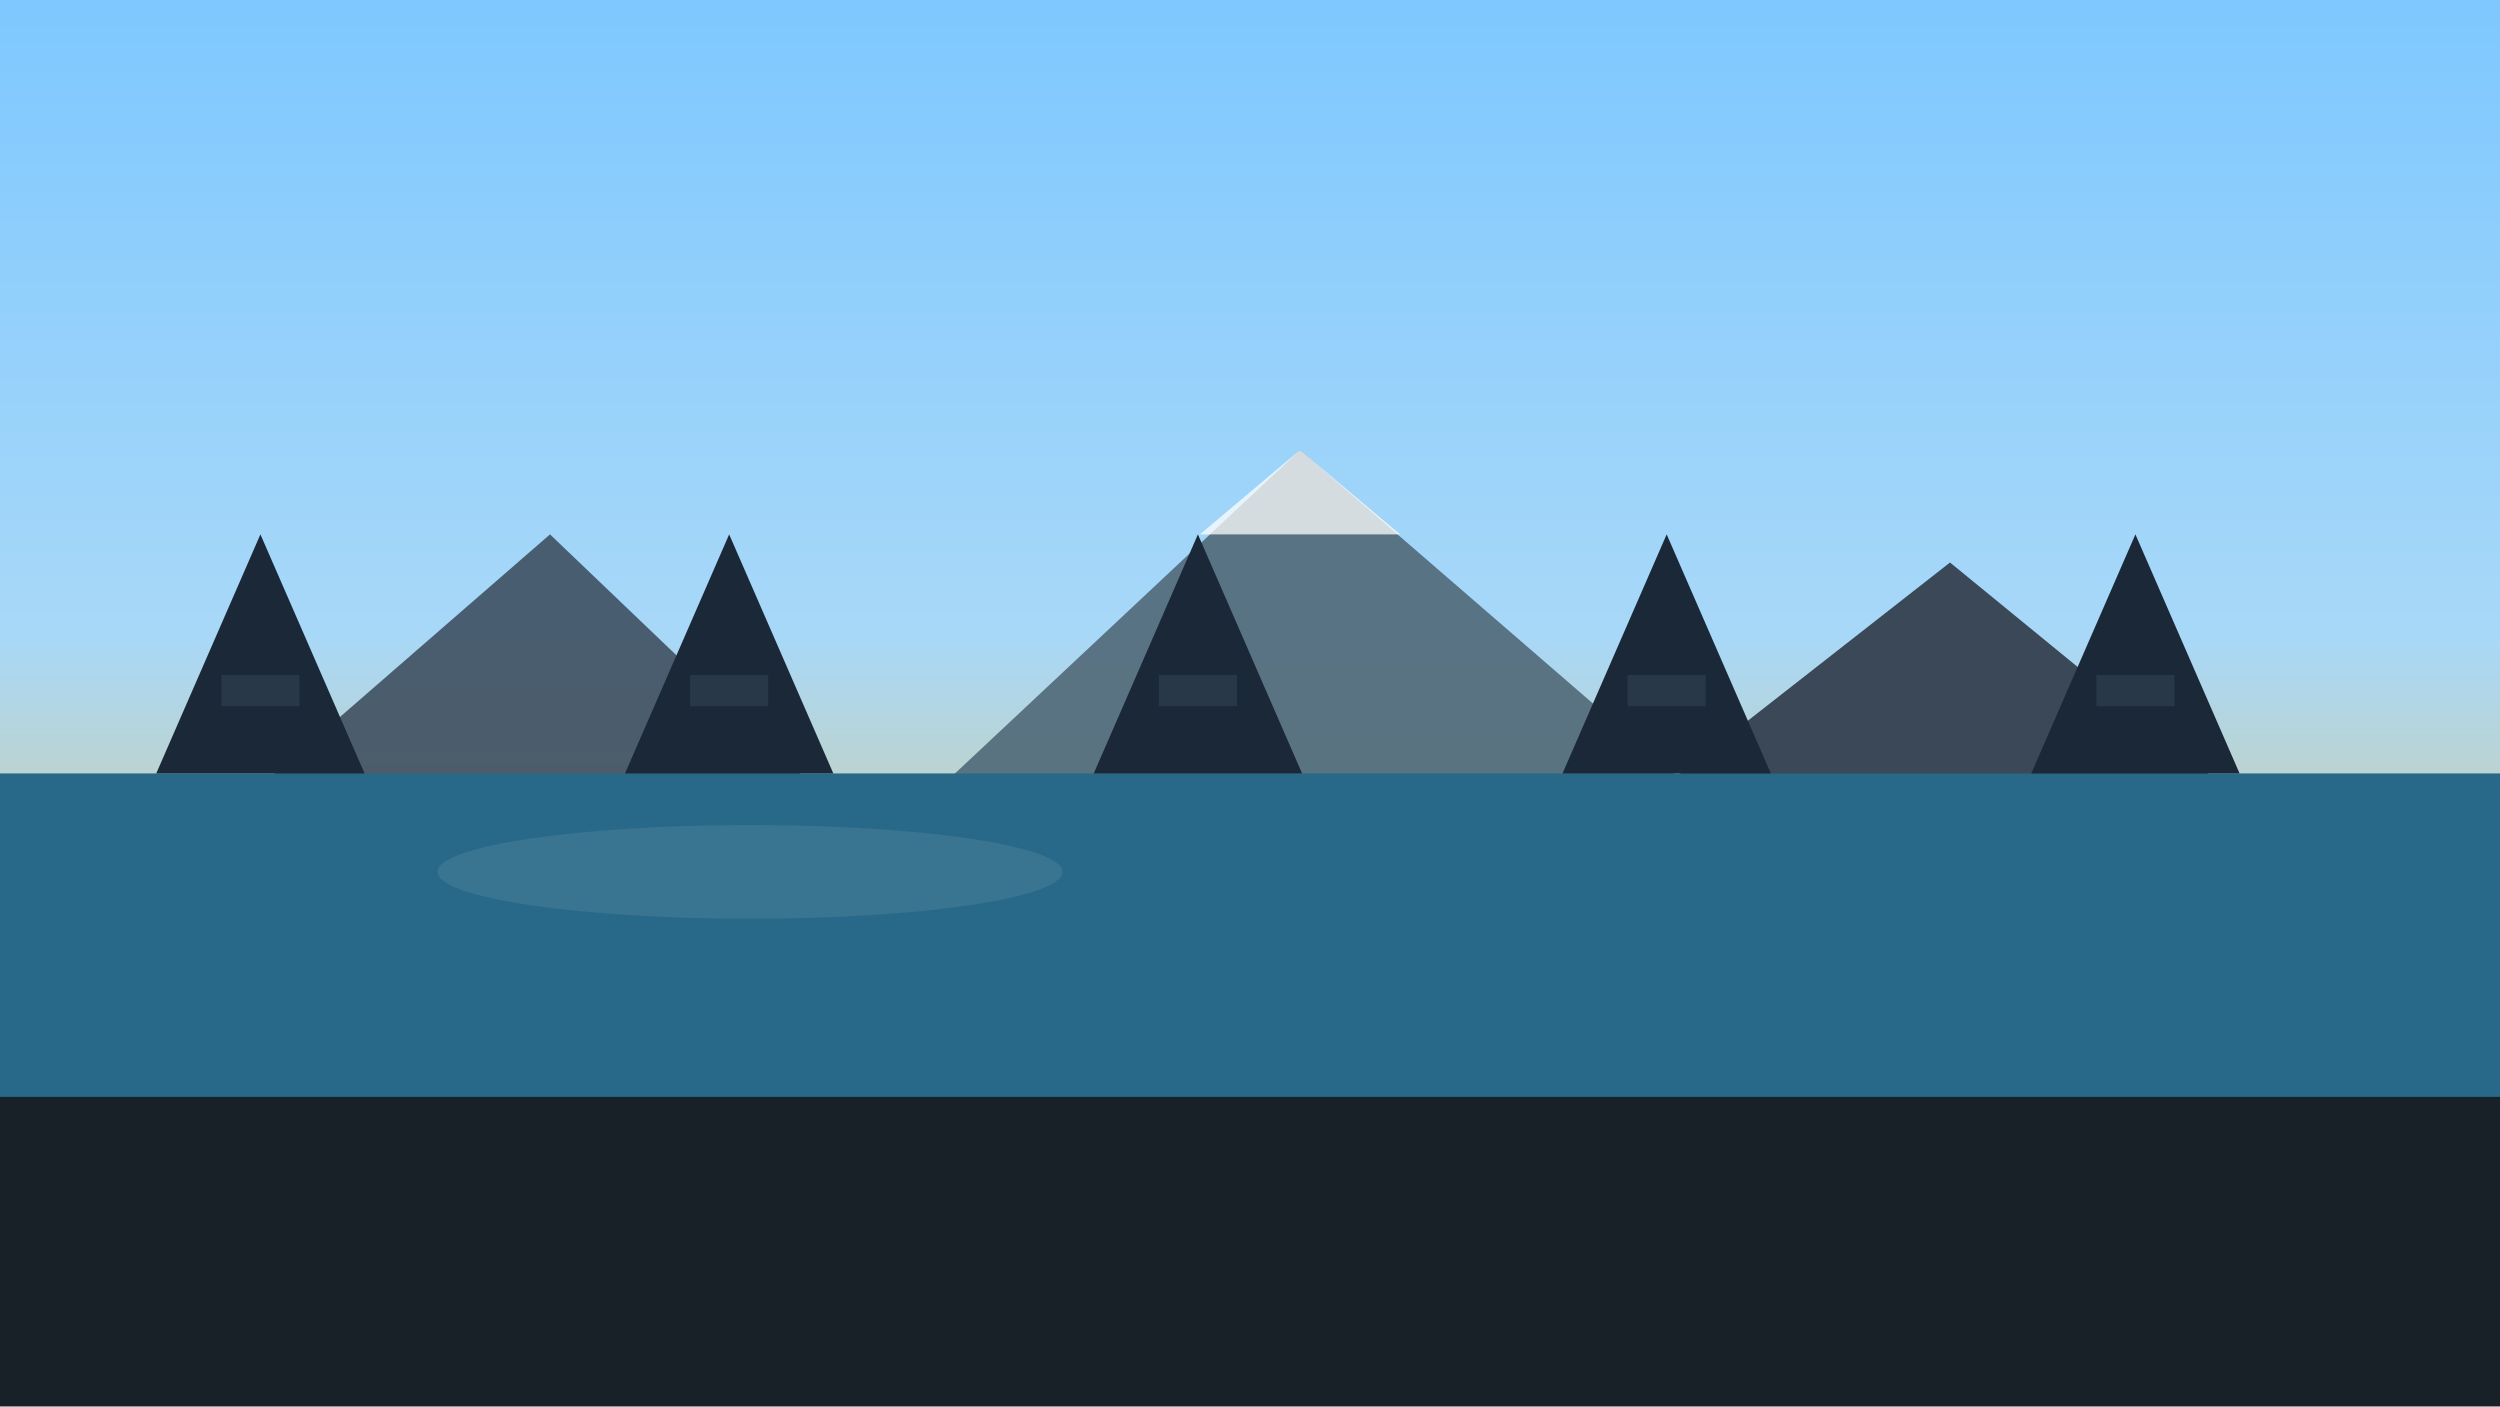
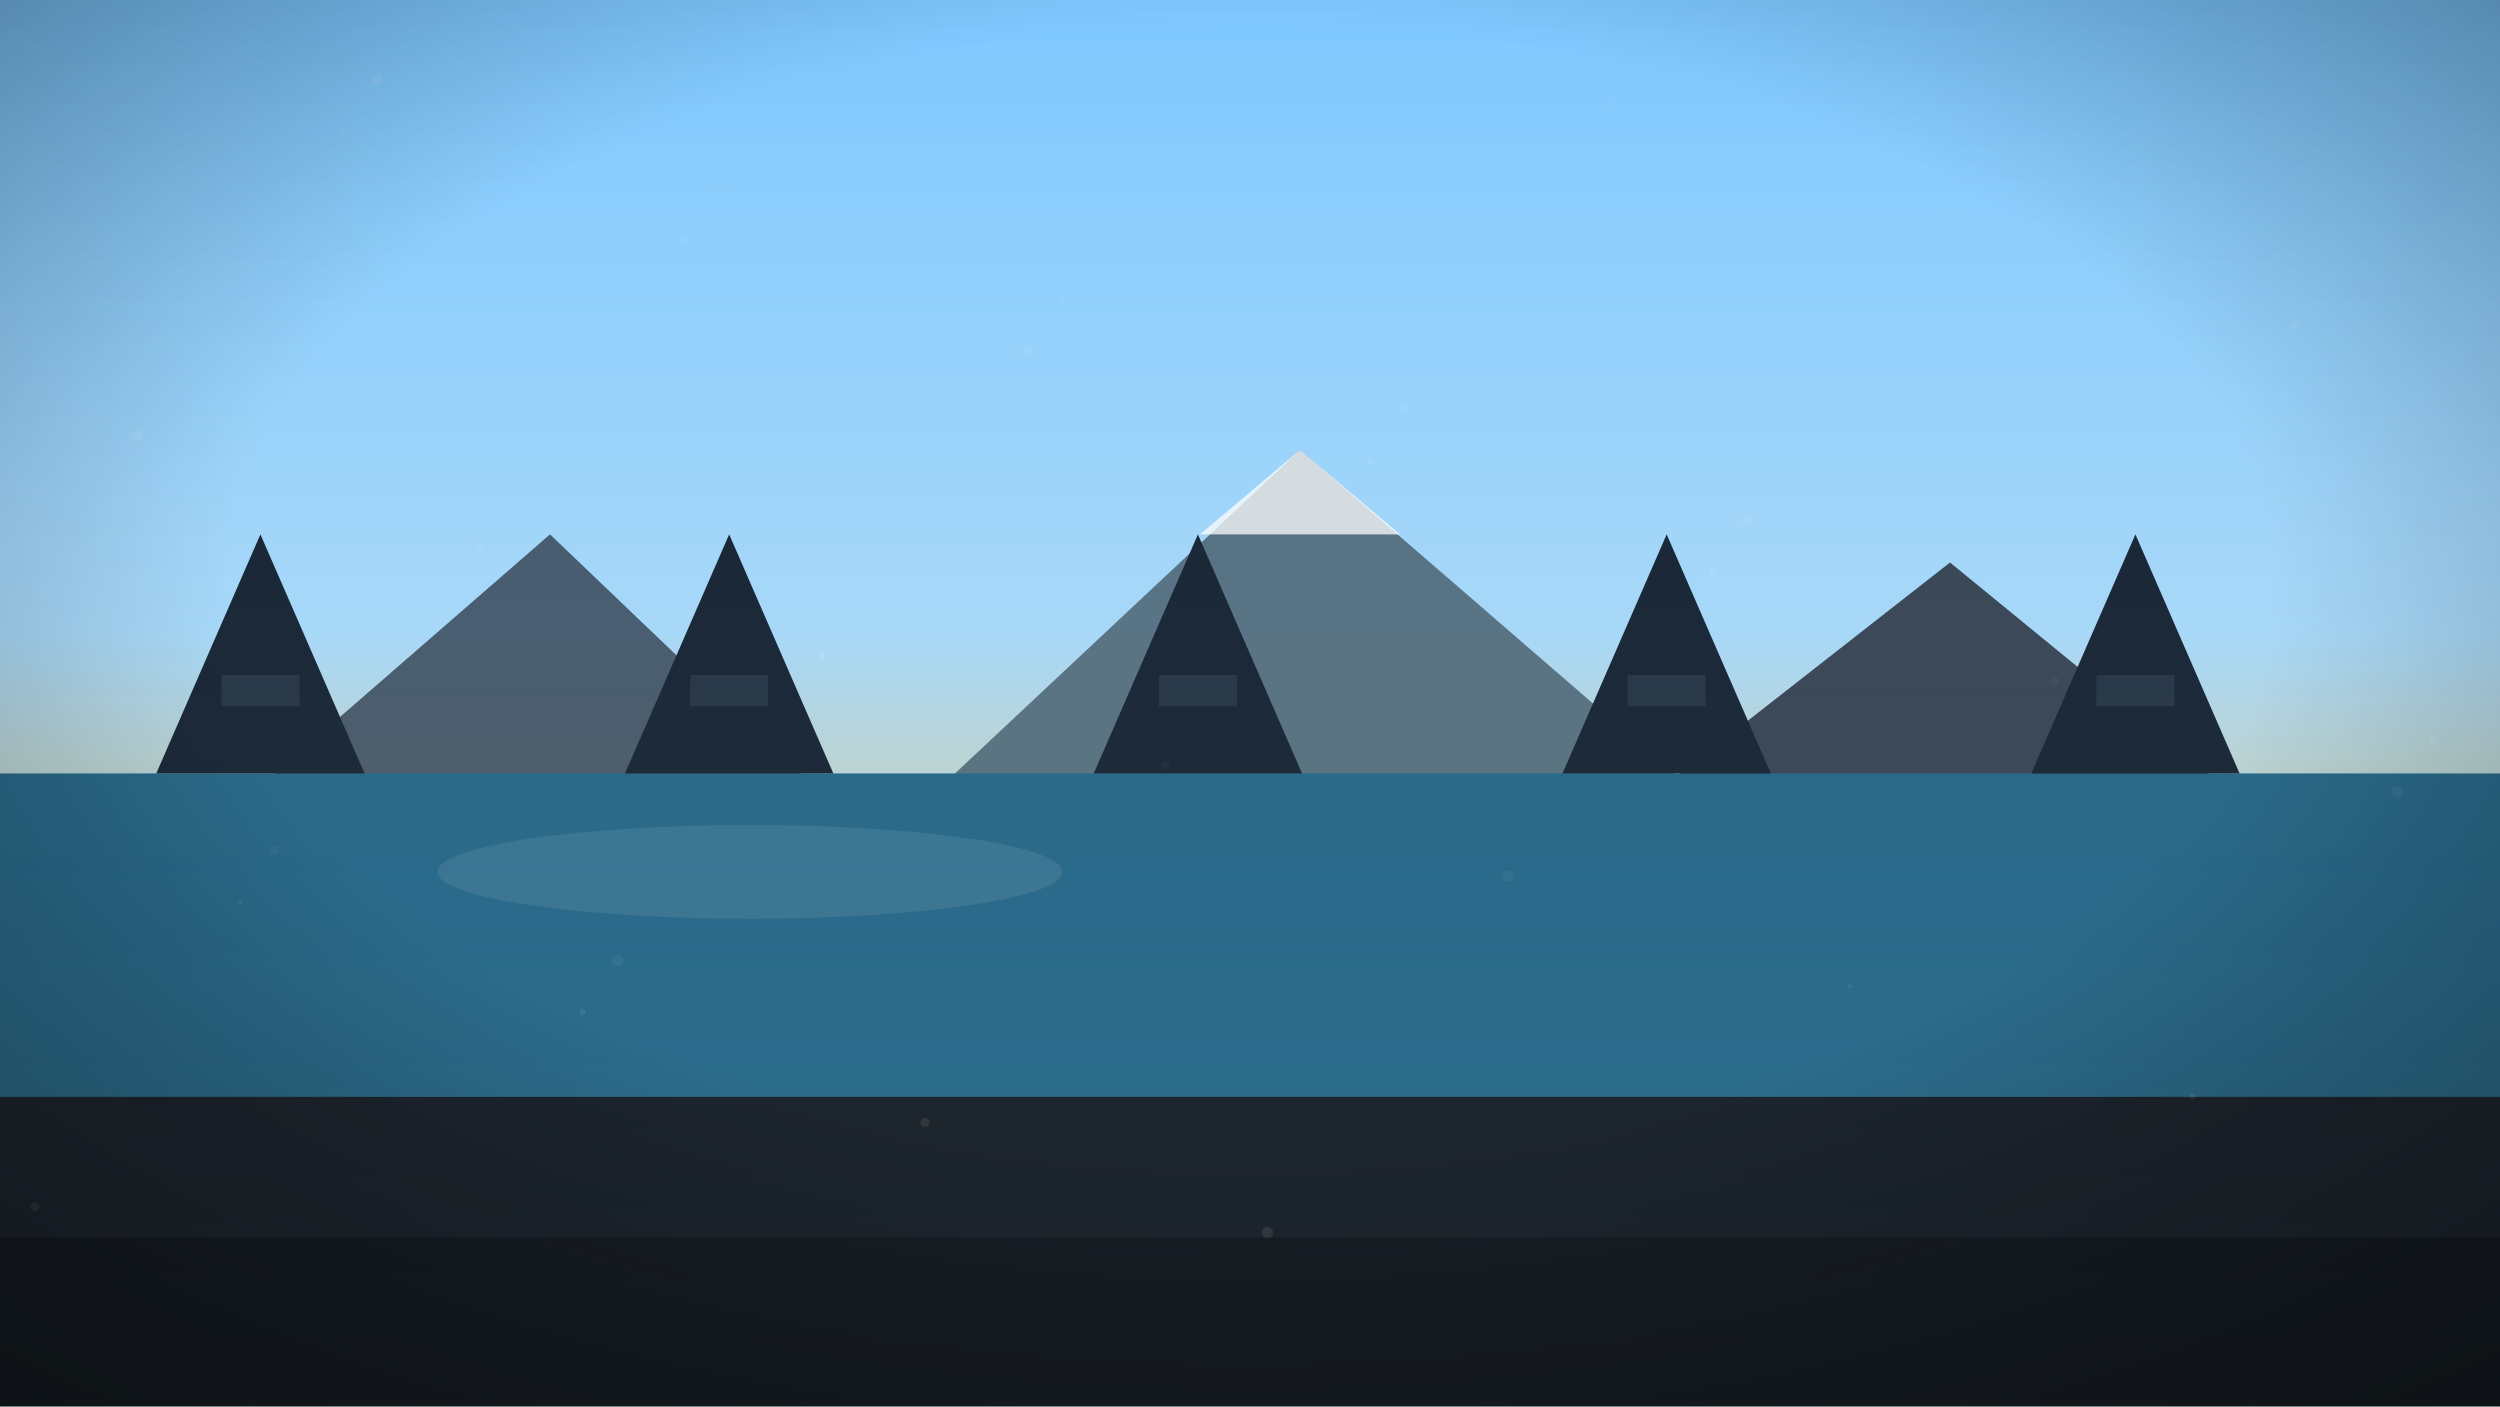
<svg xmlns="http://www.w3.org/2000/svg" viewBox="0 0 960 540" width="960" height="540">
  <defs>
    <linearGradient id="skyTop" x1="0" y1="0" x2="0" y2="1">
      <stop offset="0%" stop-color="#1a1048" />
      <stop offset="35%" stop-color="#3d2878" />
      <stop offset="68%" stop-color="#284868" />
      <stop offset="100%" stop-color="#0c1420" />
    </linearGradient>
    <linearGradient id="skyDay" x1="0" y1="0" x2="0" y2="1">
      <stop offset="0%" stop-color="#7ec8ff" />
      <stop offset="45%" stop-color="#a8d8f8" />
      <stop offset="78%" stop-color="#e8c878" />
      <stop offset="100%" stop-color="#88b868" />
    </linearGradient>
    <linearGradient id="skySunset" x1="0" y1="0" x2="0" y2="1">
      <stop offset="0%" stop-color="#ff6b4a" />
      <stop offset="28%" stop-color="#d84888" />
      <stop offset="55%" stop-color="#683878" />
      <stop offset="100%" stop-color="#120818" />
    </linearGradient>
    <linearGradient id="haze" x1="0" y1="0.4" x2="0" y2="1">
      <stop offset="0%" stop-color="#fff" stop-opacity="0" />
      <stop offset="100%" stop-color="#c8d8f0" stop-opacity="0.22" />
    </linearGradient>
    <filter id="softGlow" x="-40%" y="-40%" width="180%" height="180%">
      <feGaussianBlur stdDeviation="4" result="b" />
      <feMerge>
        <feMergeNode in="b" />
        <feMergeNode in="SourceGraphic" />
      </feMerge>
    </filter>
    <filter id="neonGlow" x="-60%" y="-60%" width="220%" height="220%">
      <feGaussianBlur stdDeviation="6" result="b" />
      <feMerge>
        <feMergeNode in="b" />
        <feMergeNode in="b" />
        <feMergeNode in="SourceGraphic" />
      </feMerge>
    </filter>
    <filter id="paintSoft" x="-2%" y="-2%" width="104%" height="104%">
      <feGaussianBlur stdDeviation="0.6" />
    </filter>
    <radialGradient id="sunDisc" cx="0.5" cy="0.5" r="0.5">
      <stop offset="0%" stop-color="#fff8e8" />
      <stop offset="55%" stop-color="#ffd080" />
      <stop offset="100%" stop-color="#ff904000" />
    </radialGradient>
    <radialGradient id="moonGlow" cx="0.5" cy="0.5" r="0.5">
      <stop offset="0%" stop-color="#fffef8" />
      <stop offset="40%" stop-color="#e8e0f0" />
      <stop offset="100%" stop-color="#e8e0f000" />
    </radialGradient>
    <linearGradient id="wallWarm" x1="0" y1="0" x2="1" y2="1">
      <stop offset="0%" stop-color="#fff0e4" />
      <stop offset="45%" stop-color="#e8c8b0" />
      <stop offset="100%" stop-color="#c8a088" />
    </linearGradient>
    <linearGradient id="wallCool" x1="0" y1="0" x2="0" y2="1">
      <stop offset="0%" stop-color="#eef2f8" />
      <stop offset="100%" stop-color="#b8c0d0" />
    </linearGradient>
    <linearGradient id="floorWood" x1="0" y1="0.6" x2="0" y2="1">
      <stop offset="0%" stop-color="#a88870" />
      <stop offset="100%" stop-color="#685040" />
    </linearGradient>
    <radialGradient id="lampGlow" cx="0.5" cy="0.5" r="0.5">
      <stop offset="0%" stop-color="#fff8e0" />
      <stop offset="70%" stop-color="#ffd898" stop-opacity="0.35" />
      <stop offset="100%" stop-color="#ffd898" stop-opacity="0" />
    </radialGradient>
+     <radialGradient id="vignette" cx="0.5" cy="0.42" r="0.78">
+       <stop offset="52%" stop-color="#000" stop-opacity="0" />
+       <stop offset="100%" stop-color="#030508" stop-opacity="0.48" />
+     </radialGradient>
  </defs>
  <rect width="960" height="540" fill="url(#skyDay)" />
  <polygon points="0,388.8 211.2,205.2 403.2,388.8" fill="#384858" opacity="0.85" />
  <polygon points="268.8,388.8 499.2,172.8 748.8,388.8" fill="#506878" opacity="0.9" />
  <polygon points="528,388.8 748.8,216 960,388.8" fill="#3a4858" />
  <polygon points="460.8,205.2 499.2,172.8 537.6,205.2" fill="#fff" opacity="0.75" />
  <rect x="0" y="297" width="960" height="243" fill="#286888" />
  <path d="M60 297 L100 205.2 L140 297Z" fill="#1a2838" />
  <rect x="85" y="259.2" width="30" height="12" fill="#283848" />
  <path d="M240 297 L280 205.2 L320 297Z" fill="#1a2838" />
  <rect x="265" y="259.2" width="30" height="12" fill="#283848" />
  <path d="M420 297 L460 205.2 L500 297Z" fill="#1a2838" />
  <rect x="445" y="259.2" width="30" height="12" fill="#283848" />
  <path d="M600 297 L640 205.2 L680 297Z" fill="#1a2838" />
  <rect x="625" y="259.2" width="30" height="12" fill="#283848" />
  <path d="M780 297 L820 205.2 L860 297Z" fill="#1a2838" />
  <rect x="805" y="259.2" width="30" height="12" fill="#283848" />
  <ellipse cx="288" cy="334.8" rx="120" ry="18" fill="#fff" opacity="0.08" />
  <rect x="0" y="421.2" width="960" height="118.8" fill="#182028" />
+   <circle cx="0.0" cy="8.1" r="0.80" fill="#fff" opacity="0.035" />
+   <circle cx="131.5" cy="50.4" r="1.25" fill="#fff" opacity="0.047" />
+   <circle cx="263.0" cy="92.7" r="1.70" fill="#fff" opacity="0.059" />
+   <circle cx="394.6" cy="135.0" r="2.15" fill="#fff" opacity="0.071" />
+   <circle cx="526.1" cy="177.2" r="0.80" fill="#fff" opacity="0.083" />
+   <circle cx="657.6" cy="219.5" r="1.25" fill="#fff" opacity="0.095" />
+   <circle cx="789.1" cy="261.8" r="1.70" fill="#fff" opacity="0.035" />
+   <circle cx="920.6" cy="304.1" r="2.15" fill="#fff" opacity="0.047" />
+   <circle cx="92.2" cy="346.4" r="0.80" fill="#fff" opacity="0.059" />
+   <circle cx="223.7" cy="388.7" r="1.25" fill="#fff" opacity="0.071" />
+   <circle cx="355.2" cy="431.0" r="1.70" fill="#fff" opacity="0.083" />
+   <circle cx="486.7" cy="473.3" r="2.15" fill="#fff" opacity="0.095" />
+   <circle cx="618.2" cy="40.4" r="0.80" fill="#fff" opacity="0.035" />
+   <circle cx="749.8" cy="82.7" r="1.25" fill="#fff" opacity="0.047" />
+   <circle cx="881.3" cy="125.0" r="1.70" fill="#fff" opacity="0.059" />
+   <circle cx="52.8" cy="167.3" r="2.15" fill="#fff" opacity="0.071" />
+   <circle cx="184.3" cy="209.6" r="0.80" fill="#fff" opacity="0.083" />
+   <circle cx="315.8" cy="251.9" r="1.25" fill="#fff" opacity="0.095" />
+   <circle cx="447.4" cy="294.1" r="1.70" fill="#fff" opacity="0.035" />
+   <circle cx="578.9" cy="336.4" r="2.15" fill="#fff" opacity="0.047" />
+   <circle cx="710.4" cy="378.7" r="0.80" fill="#fff" opacity="0.059" />
+   <circle cx="841.9" cy="421.0" r="1.25" fill="#fff" opacity="0.071" />
+   <circle cx="13.4" cy="463.3" r="1.70" fill="#fff" opacity="0.083" />
+   <circle cx="145.0" cy="30.4" r="2.15" fill="#fff" opacity="0.095" />
+   <circle cx="276.5" cy="72.7" r="0.80" fill="#fff" opacity="0.035" />
+   <circle cx="408.0" cy="115.0" r="1.25" fill="#fff" opacity="0.047" />
+   <circle cx="539.5" cy="157.3" r="1.70" fill="#fff" opacity="0.059" />
+   <circle cx="671.0" cy="199.6" r="2.15" fill="#fff" opacity="0.071" />
+   <circle cx="802.6" cy="241.9" r="0.80" fill="#fff" opacity="0.083" />
+   <circle cx="934.1" cy="284.2" r="1.25" fill="#fff" opacity="0.095" />
+   <circle cx="105.6" cy="326.5" r="1.70" fill="#fff" opacity="0.035" />
+   <circle cx="237.1" cy="368.8" r="2.15" fill="#fff" opacity="0.047" />
+   <rect width="960" height="540" fill="url(#haze)" opacity="0.18" />
+   <rect width="960" height="540" fill="url(#vignette)" />
+   <rect x="0" y="475.2" width="960" height="64.8" fill="#000" opacity="0.22" />
</svg>
